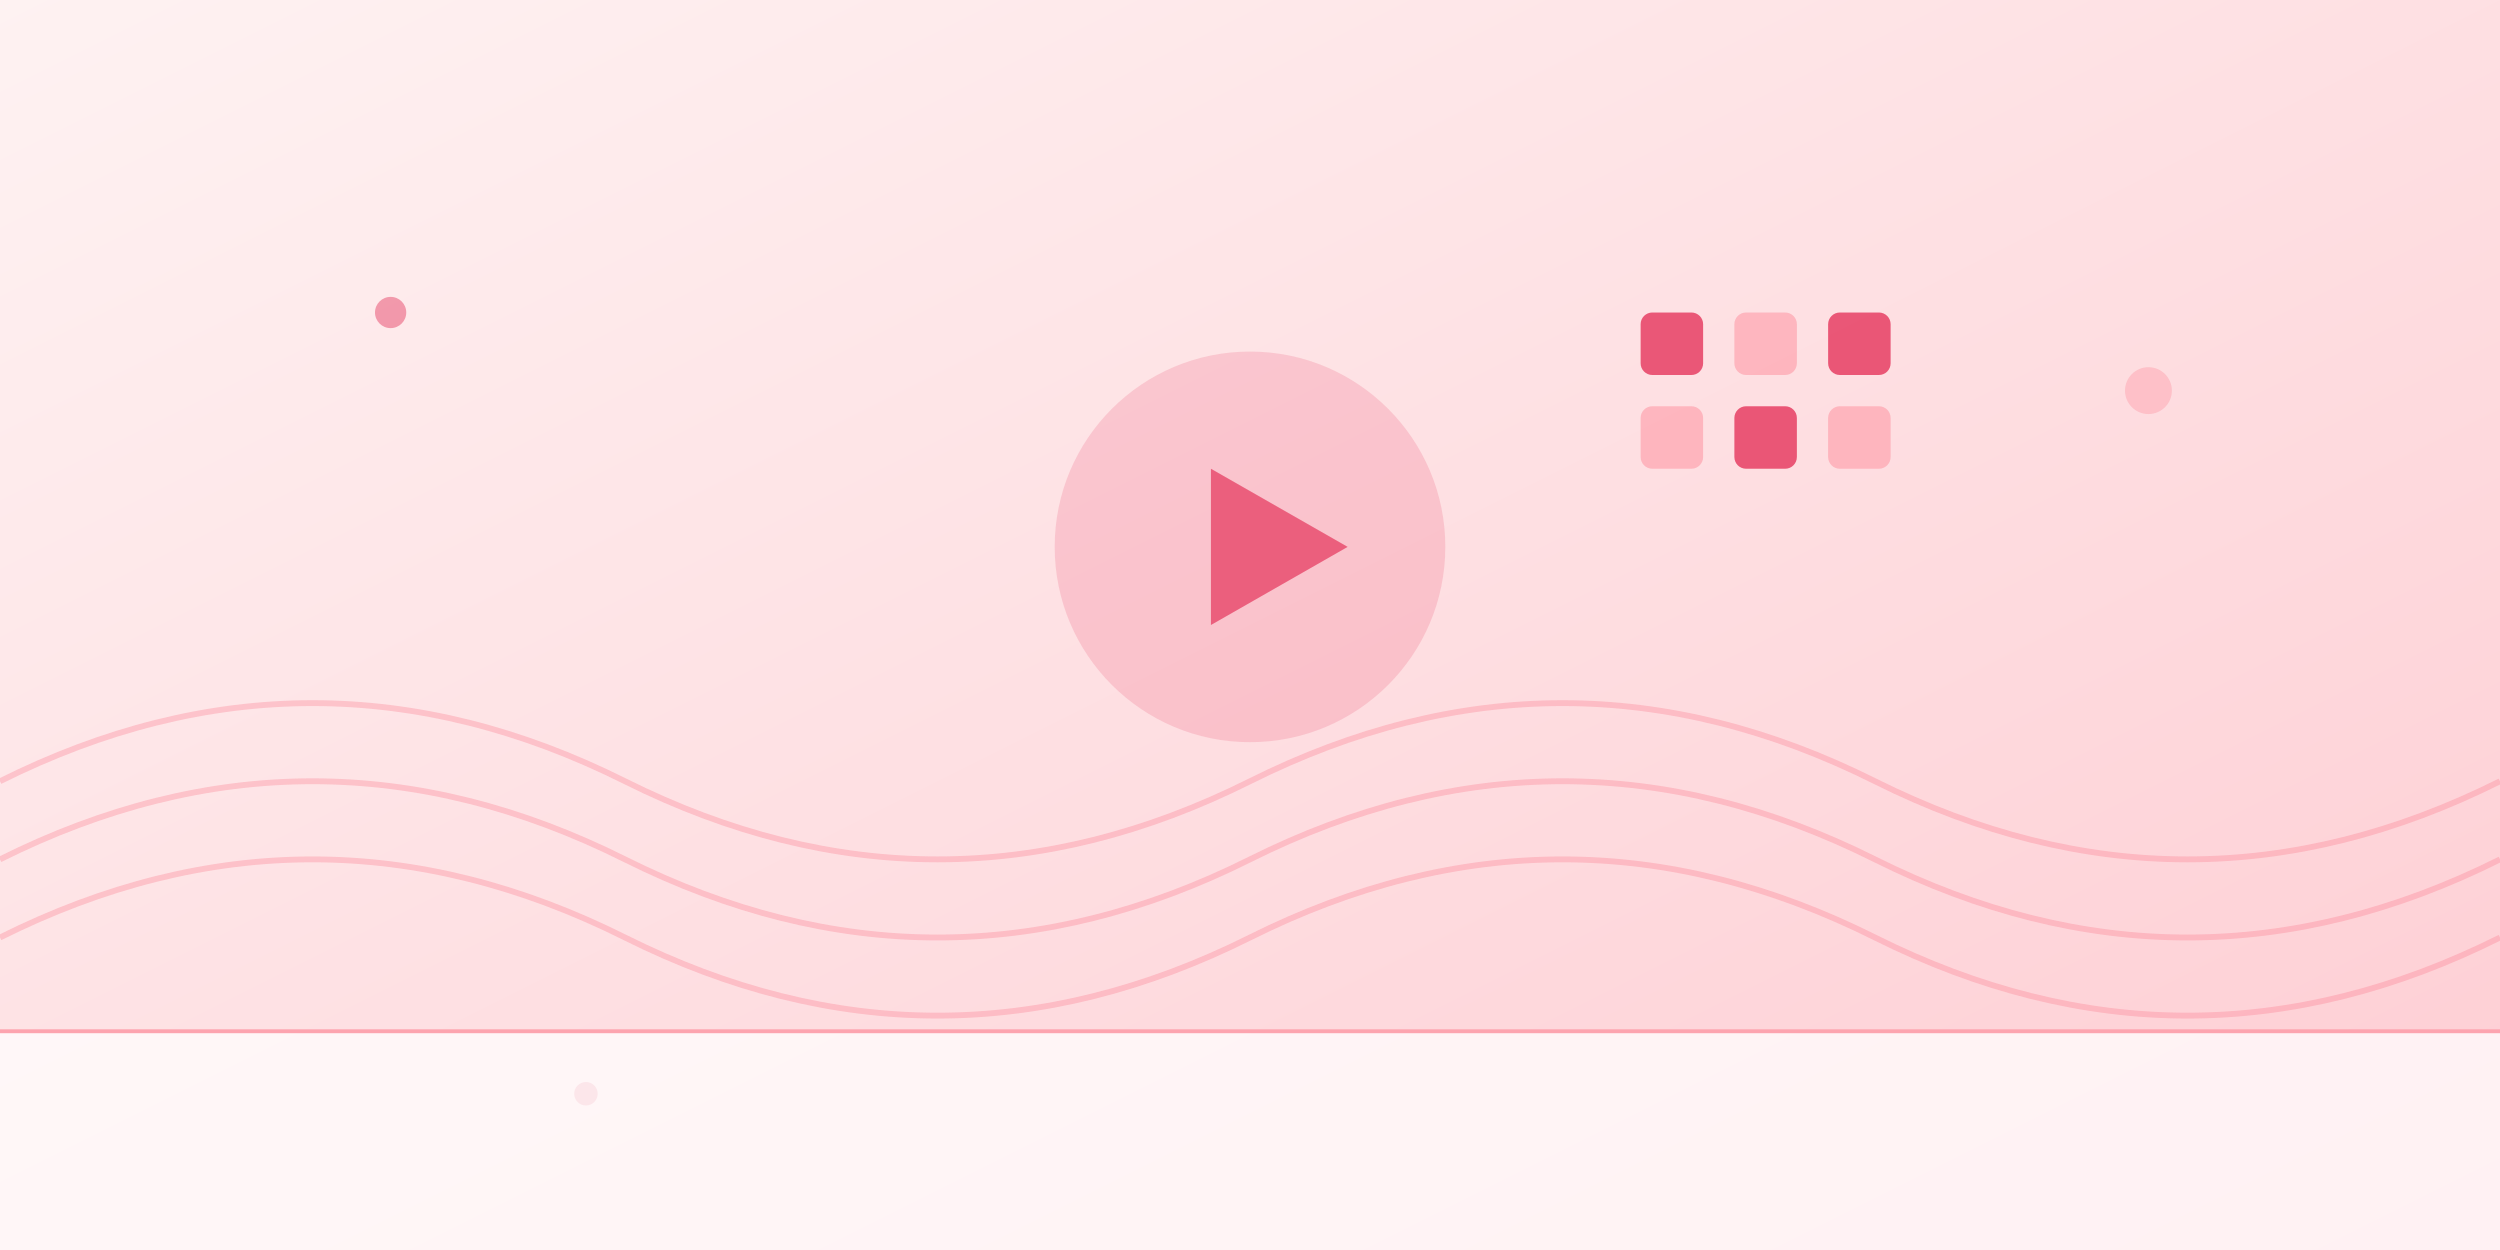
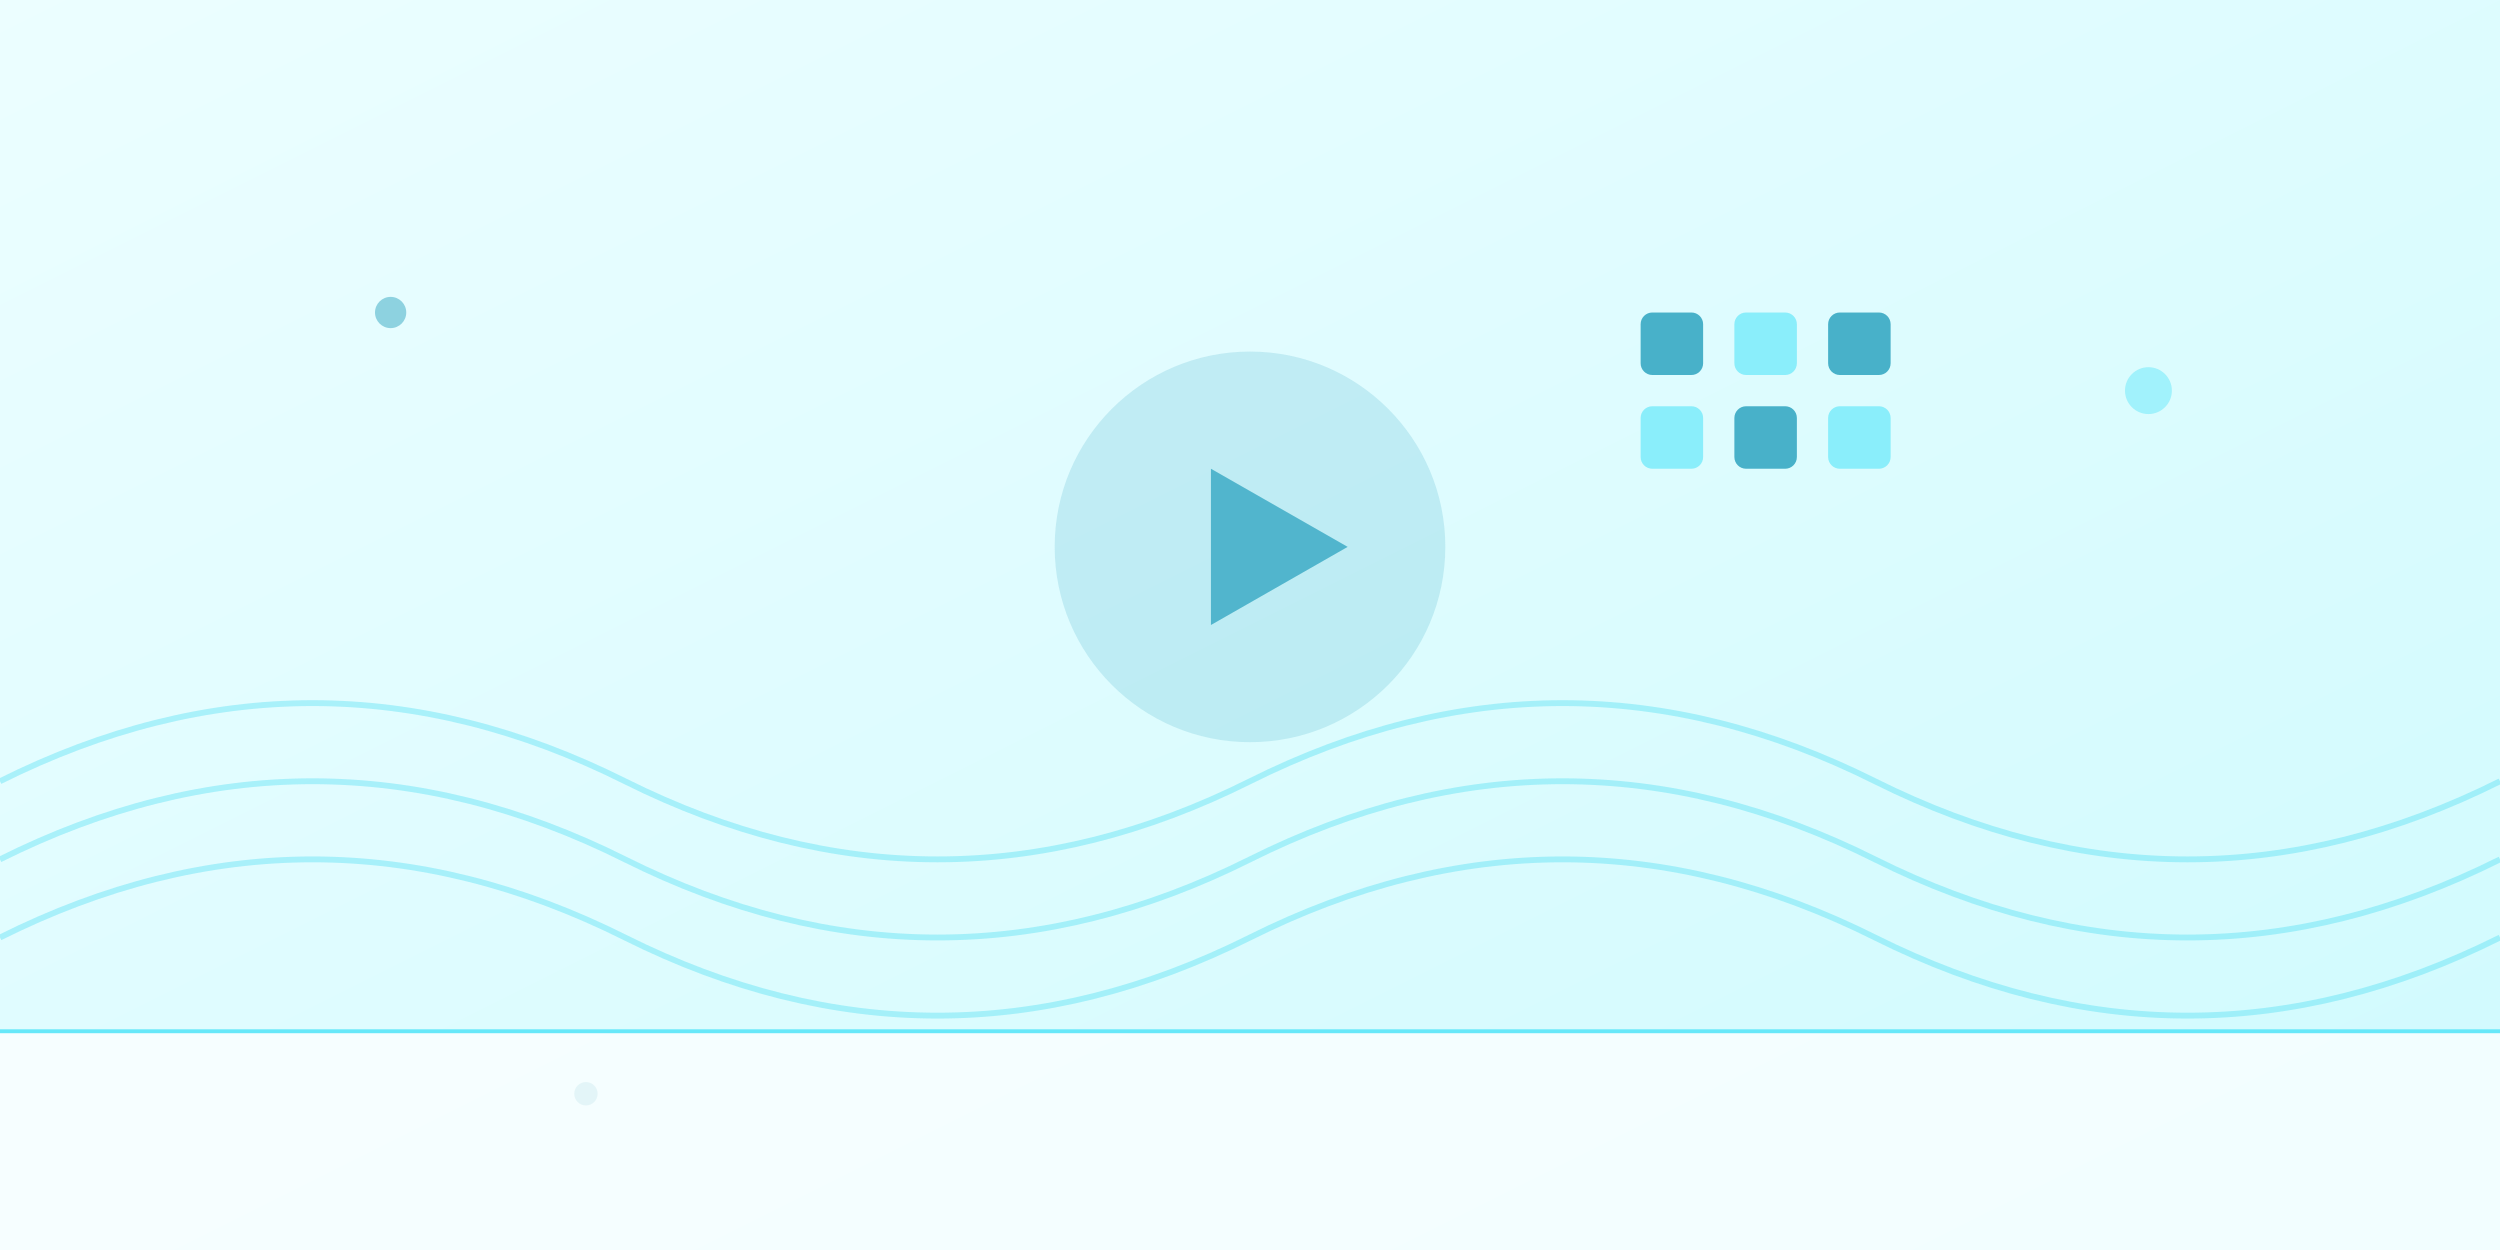
<svg xmlns="http://www.w3.org/2000/svg" viewBox="0 0 640 320" width="640" height="320">
  <defs>
    <linearGradient id="bg" x1="0%" y1="0%" x2="100%" y2="100%">
-       <stop offset="0%" stop-color="#fef2f2" />
-       <stop offset="100%" stop-color="#fecdd3" />
+       <stop offset="0%" stop-color="#ecfeff" />
+       <stop offset="100%" stop-color="#cffafe" />
    </linearGradient>
    <filter id="glow">
      <feGaussianBlur stdDeviation="6" result="blur" />
      <feMerge>
        <feMergeNode in="blur" />
        <feMergeNode in="SourceGraphic" />
      </feMerge>
    </filter>
  </defs>
  <rect width="640" height="320" fill="url(#bg)" />
-   <g stroke="#fb7185" stroke-width="1.5" opacity="0.3" fill="none">
+   <g stroke="#22d3ee" stroke-width="1.5" opacity="0.3" fill="none">
    <path d="M0,200 Q80,160 160,200 T320,200 T480,200 T640,200" />
    <path d="M0,220 Q80,180 160,220 T320,220 T480,220 T640,220" />
    <path d="M0,240 Q80,200 160,240 T320,240 T480,240 T640,240" />
  </g>
-   <circle cx="320" cy="140" r="50" fill="#e11d48" opacity="0.15" />
-   <polygon points="310,120 310,160 345,140" fill="#e11d48" opacity="0.6" />
+   <circle cx="320" cy="140" r="50" fill="#0891b2" opacity="0.15" />
+   <polygon points="310,120 310,160 345,140" fill="#0891b2" opacity="0.6" />
  <g transform="translate(420, 80)">
-     <rect x="0" y="0" width="16" height="16" rx="3" fill="#e11d48" opacity="0.7" />
-     <rect x="24" y="0" width="16" height="16" rx="3" fill="#fda4af" opacity="0.7" />
-     <rect x="48" y="0" width="16" height="16" rx="3" fill="#e11d48" opacity="0.7" />
-     <rect x="0" y="24" width="16" height="16" rx="3" fill="#fda4af" opacity="0.7" />
-     <rect x="24" y="24" width="16" height="16" rx="3" fill="#e11d48" opacity="0.7" />
-     <rect x="48" y="24" width="16" height="16" rx="3" fill="#fda4af" opacity="0.7" />
+     <rect x="0" y="0" width="16" height="16" rx="3" fill="#0891b2" opacity="0.7" />
+     <rect x="24" y="0" width="16" height="16" rx="3" fill="#67e8f9" opacity="0.7" />
+     <rect x="48" y="0" width="16" height="16" rx="3" fill="#0891b2" opacity="0.7" />
+     <rect x="0" y="24" width="16" height="16" rx="3" fill="#67e8f9" opacity="0.7" />
+     <rect x="24" y="24" width="16" height="16" rx="3" fill="#0891b2" opacity="0.7" />
+     <rect x="48" y="24" width="16" height="16" rx="3" fill="#67e8f9" opacity="0.7" />
  </g>
-   <circle cx="100" cy="80" r="4" fill="#e11d48" opacity="0.4" />
-   <circle cx="550" cy="100" r="6" fill="#fda4af" opacity="0.5" />
-   <circle cx="150" cy="280" r="3" fill="#e11d48" opacity="0.3" />
+   <circle cx="100" cy="80" r="4" fill="#0891b2" opacity="0.4" />
+   <circle cx="550" cy="100" r="6" fill="#67e8f9" opacity="0.5" />
+   <circle cx="150" cy="280" r="3" fill="#0891b2" opacity="0.3" />
  <rect x="0" y="264" width="640" height="56" fill="rgba(255,255,255,0.72)" />
-   <line x1="0" y1="264" x2="640" y2="264" stroke="#fda4af" stroke-width="1" />
+   <line x1="0" y1="264" x2="640" y2="264" stroke="#67e8f9" stroke-width="1" />
</svg>
